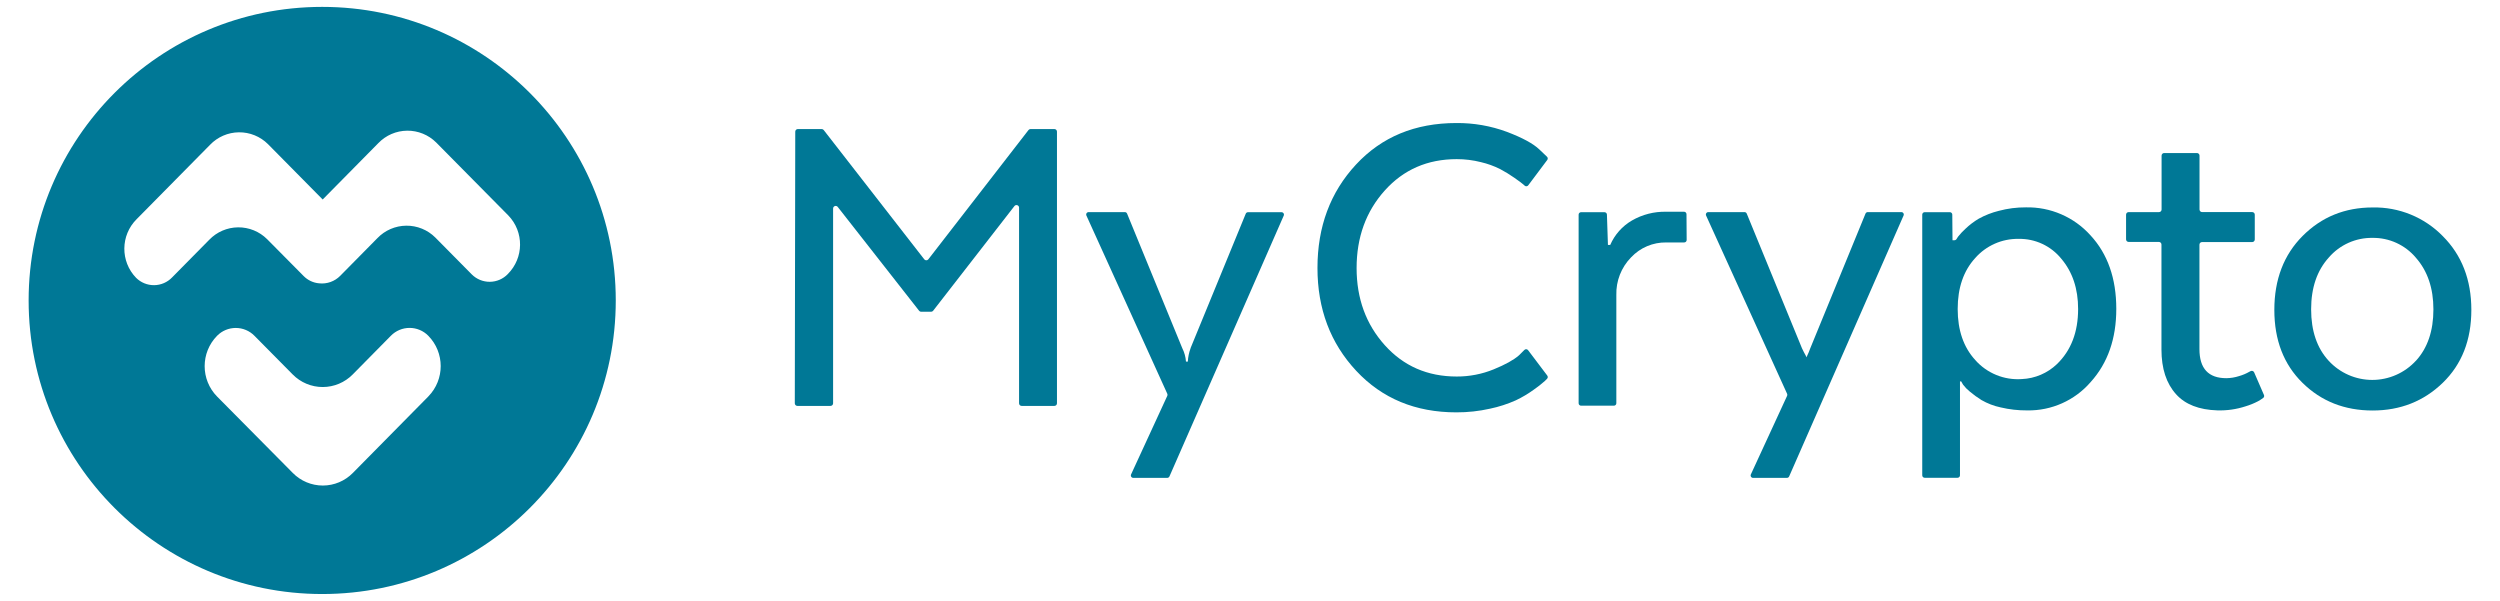
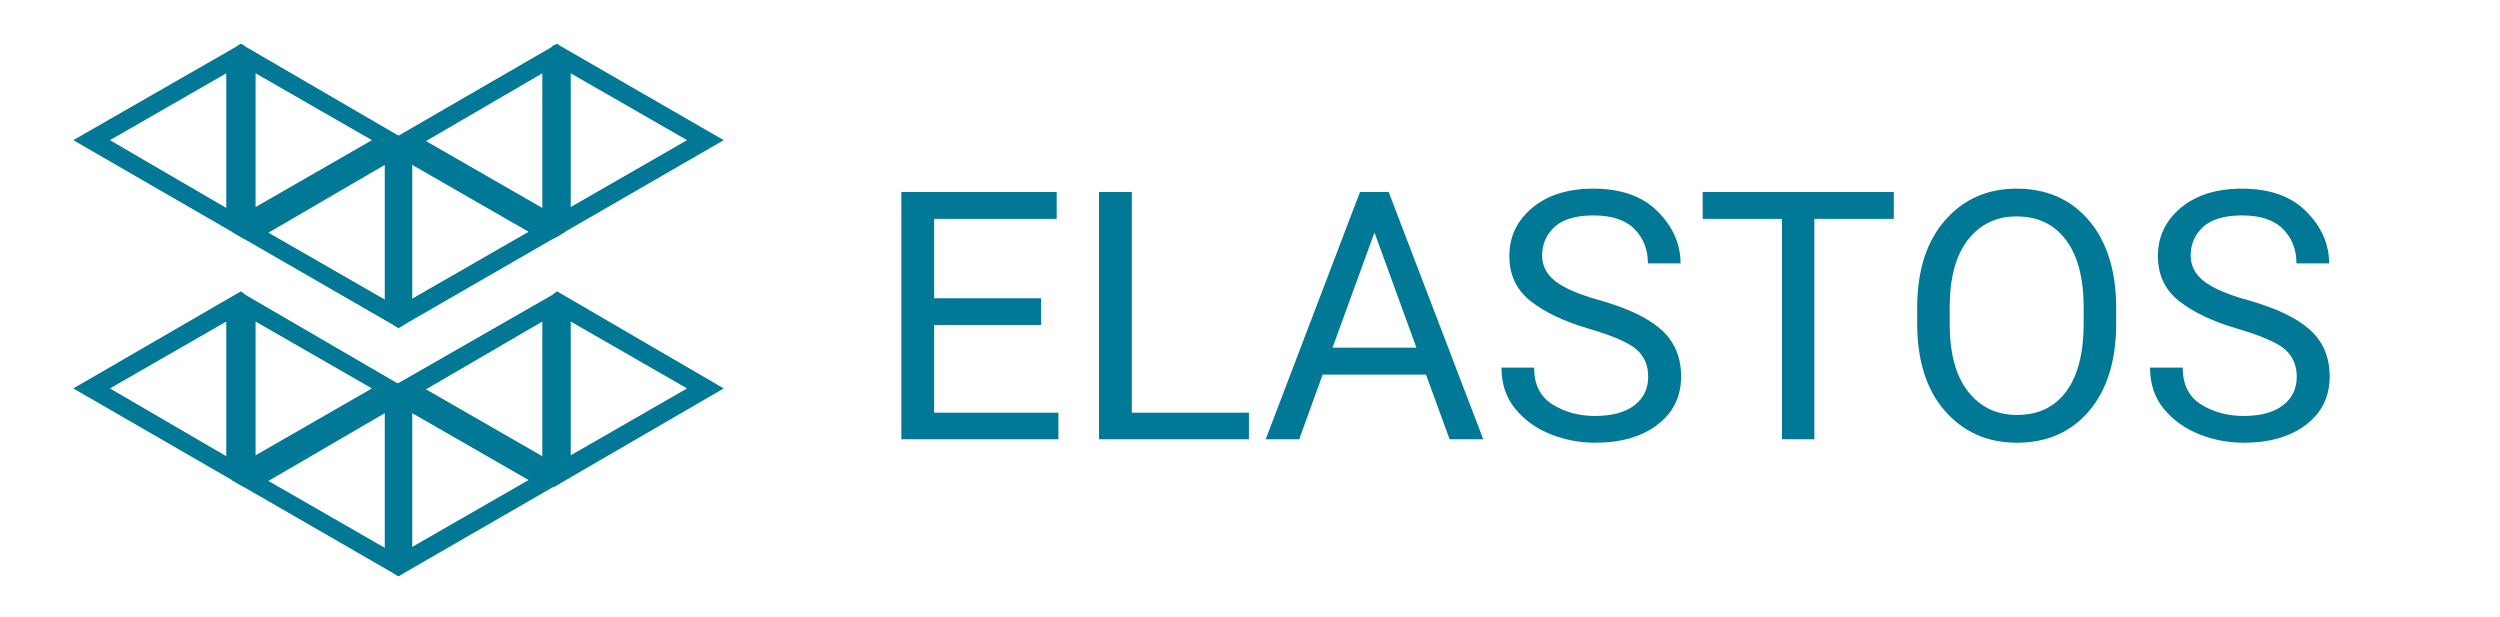
- <svg xmlns="http://www.w3.org/2000/svg" viewBox="0 0 1023.44 246">
-   <path d="M131.9,2.82A120.18,120.18,0,1,0,252.08,123,120.18,120.18,0,0,0,131.9,2.82Zm43.46,159.47-30.92,31.33a17.23,17.23,0,0,1-24.57,0l-31-31.29a17.74,17.74,0,0,1,0-24.87h0a10.72,10.72,0,0,1,15.29,0l15.66,15.83a17.23,17.23,0,0,0,24.57,0l15.64-15.85a10.72,10.72,0,0,1,15.29,0h0A17.74,17.74,0,0,1,175.36,162.28Zm32.52-50.09h0a10.33,10.33,0,0,1-14.73.15L178.2,97.23a16.61,16.61,0,0,0-23.69.25L139.29,112.9a10.49,10.49,0,0,1-8.63,3.09,10.1,10.1,0,0,1-6.37-3L109.35,97.91a16.61,16.61,0,0,0-23.69.25L70.44,113.58a10.33,10.33,0,0,1-14.73.15h0a17.1,17.1,0,0,1,.22-24L86,59.27A16.61,16.61,0,0,1,109.7,59L132.1,81.67l22.78-23.08a16.61,16.61,0,0,1,23.69-.25L208.1,88.21A17.1,17.1,0,0,1,207.88,112.19Z" style="fill:#007896" />
-   <path d="M415.29,84.35,382,127.22a1.06,1.06,0,0,1-.83.41h-4.07a1.06,1.06,0,0,1-.83-.4L342.94,84.7a1.06,1.06,0,0,0-1.89.65v79.76a1.06,1.06,0,0,1-1.06,1.06H326.43a1.06,1.06,0,0,1-1.06-1.06l.19-111.23a1.06,1.06,0,0,1,1.06-1.05h9.76a1.06,1.06,0,0,1,.83.41l41.16,52.92a1.06,1.06,0,0,0,1.67,0l41-52.92a1.06,1.06,0,0,1,.84-.41h9.76a1.06,1.06,0,0,1,1.06,1.06V165.11a1.06,1.06,0,0,1-1.06,1.06H418.24a1.06,1.06,0,0,1-1.06-1.06V85A1.06,1.06,0,0,0,415.29,84.35Z" style="fill:#007896" />
-   <path d="M477.81,195.63H464a1,1,0,0,1-.94-1.47l14.8-32.11a1,1,0,0,0,0-.86L444.77,88.29a1,1,0,0,1,.94-1.46h14.7a1,1,0,0,1,1,.64L484,142.55a14.44,14.44,0,0,1,1.51,5.48h.76a18.26,18.26,0,0,1,1.12-5.44l0-.08,22.58-55a1,1,0,0,1,1-.64h13.59a1,1,0,0,1,.95,1.45L478.76,195A1,1,0,0,1,477.81,195.63Z" style="fill:#007896" />
-   <path d="M633.4,153.73a1,1,0,0,1-.1,1.36l-.87.87a47.15,47.15,0,0,1-4.44,3.49,46.65,46.65,0,0,1-7.46,4.44A52.37,52.37,0,0,1,610,167.3a61.73,61.73,0,0,1-13.79,1.51q-25.12,0-41-17t-15.87-42.13q0-25.31,15.77-42.31t41.09-17A58.06,58.06,0,0,1,616.95,54q9.45,3.59,13.22,7.18l3.1,2.95a1,1,0,0,1,.12,1.38l-7.73,10.31a1,1,0,0,1-1.58.11l-.43-.39q-.85-.76-3.68-2.74a56.13,56.13,0,0,0-5.86-3.59,35.79,35.79,0,0,0-7.84-2.83,40,40,0,0,0-9.92-1.23q-17.95,0-29.47,12.85t-11.52,31.74q0,18.7,11.52,31.55t29.47,12.85a39.63,39.63,0,0,0,15.11-2.93q7.14-2.91,10.35-5.73l.07-.06,2.14-2.14a1,1,0,0,1,1.57.11Z" style="fill:#007896" />
-   <path d="M690.48,98.25a1,1,0,0,1-1,1h-7.34a19.37,19.37,0,0,0-14.45,6.14,21.23,21.23,0,0,0-6,15.4v44.29a1,1,0,0,1-1,1H647.25a1,1,0,0,1-1-1V87.87a1,1,0,0,1,1-1h9.59a1,1,0,0,1,1,1l.41,12.4h.94a21.44,21.44,0,0,1,8.88-10,26.86,26.86,0,0,1,14-3.59h7.34a1,1,0,0,1,1,1Z" style="fill:#007896" />
-   <path d="M731.49,195.63H717.74a1,1,0,0,1-.95-1.48l14.8-32.09a1,1,0,0,0,0-.87L698.46,88.3a1,1,0,0,1,.95-1.47h14.68a1,1,0,0,1,1,.65l22.59,55.08c1,2.27,2.41,4.09,2.41,5.48h-1c0-1.39,1.27-3.21,2-5.48l22.59-55.08a1,1,0,0,1,1-.65h13.57a1,1,0,0,1,1,1.46L732.45,195A1,1,0,0,1,731.49,195.63Z" style="fill:#007896" />
-   <path d="M802.37,156.15v38.44a1,1,0,0,1-1,1H787.92a1,1,0,0,1-1-1V87.86a1,1,0,0,1,1-1h10.3a1,1,0,0,1,1,1l.09,10.49h.77a1,1,0,0,0,.86-.46l.64-1a26.55,26.55,0,0,1,3-3.21,29.86,29.86,0,0,1,5.48-4.16,33.81,33.81,0,0,1,8.22-3.21,41.84,41.84,0,0,1,11.05-1.42,34.54,34.54,0,0,1,26.45,11.43q10.58,11.43,10.58,30.13,0,18.32-10.48,29.94a33.58,33.58,0,0,1-26,11.62,45.53,45.53,0,0,1-10.86-1.23,26.8,26.8,0,0,1-7.84-3,41.82,41.82,0,0,1-4.82-3.5,15.84,15.84,0,0,1-2.71-2.79l-.06-.09-.73-1.27Zm6.23-8.78a23.27,23.27,0,0,0,19.12,7.81,22.13,22.13,0,0,0,14.32-6.1q8.69-8.38,8.69-22.58,0-12.47-6.89-20.59a21.93,21.93,0,0,0-17.47-8.12,23.11,23.11,0,0,0-17.76,7.84q-7.18,7.84-7.18,20.87T808.61,147.37Z" style="fill:#007896" />
-   <path d="M884.9,85.77V63.7A1.05,1.05,0,0,1,886,62.65h13.38a1.05,1.05,0,0,1,1.05,1.05V85.77a1.05,1.05,0,0,0,1.05,1.05H922a1.05,1.05,0,0,1,1.05,1.05V98.05A1.05,1.05,0,0,1,922,99.1H901.45a1.05,1.05,0,0,0-1.05,1.05v42.77q0,11.9,11,11.9a17.55,17.55,0,0,0,5.2-.85,18.69,18.69,0,0,0,4.25-1.79l.51-.26a1.05,1.05,0,0,1,1.44.53l4,9.22a1,1,0,0,1-.31,1.24,19.85,19.85,0,0,1-2.12,1.36,28.6,28.6,0,0,1-5.09,2.07A33.89,33.89,0,0,1,907.73,168q-11.26-.35-16.88-6.59-6-6.61-6-18.32v-43a1.05,1.05,0,0,0-1.05-1.05H871.41a1.05,1.05,0,0,1-1.05-1.05V87.88a1.05,1.05,0,0,1,1.05-1.05h12.44A1.05,1.05,0,0,0,884.9,85.77Z" style="fill:#007896" />
-   <path d="M1000,156.72q-11.71,11.33-28.71,11.33-17.19,0-28.71-11.33t-11.52-29.85q0-18.7,11.62-30.32t28.62-11.62A39,39,0,0,1,1000,96.65q11.71,11.71,11.71,30.22T1000,156.72Zm-11-9q7.18-7.84,7.18-21.06,0-13-7.18-21.16a22.76,22.76,0,0,0-17.76-8.12,23.16,23.16,0,0,0-17.85,8q-7.27,8-7.27,21.25t7.18,21.06a24.24,24.24,0,0,0,35.7,0Z" style="fill:#007896" />
+ <svg xmlns="http://www.w3.org/2000/svg" version="1.1" id="图层_1" x="0px" y="0px" viewBox="0 0 272.9 67.3" style="enable-background:new 0 0 272.9 67.3;" xml:space="preserve">
+   <style type="text/css">
+ 	.st0{fill:#007896;}
+ 	.st1{font-family:"Roboto", sans-serif;}
+ 	.st2{font-size:37.967px;}
+ </style>
+   <g>
+     <g>
+       <path class="st0" d="M24.7,8v14.7L12,15.3L24.7,8 M26.3,4.8L8,15.3l18.7,10.8V5L26.3,4.8L26.3,4.8z" />
+     </g>
+     <g>
+       <path class="st0" d="M27.9,8l12.7,7.3l-12.7,7.3V8 M26.3,4.8l-0.4,0.2v20.6l0.5,0.3L44,15.7v-0.6L26.3,4.8L26.3,4.8z" />
+     </g>
+     <g>
+       <path class="st0" d="M62.3,8L75,15.3l-12.7,7.3V8 M60.8,4.8L60.3,5v21.1L79,15.3L60.8,4.8L60.8,4.8z" />
+     </g>
+     <g>
+       <path class="st0" d="M59.2,8v14.7l-12.7-7.3L59.2,8 M60.8,4.8L43,15.1v0.6l17.7,10.2l0.5-0.3V5.1L60.8,4.8L60.8,4.8z" />
+     </g>
+     <g>
+       <path class="st0" d="M42,18v14.7l-12.7-7.3L42,18 M43.6,14.8L25.3,25.3l18.2,10.5l0.5-0.3V15L43.6,14.8L43.6,14.8z" />
+     </g>
+     <g>
+       <path class="st0" d="M45,18l12.7,7.3L45,32.6V18 M43.5,14.8L43,15v20.5l0.5,0.3l18.2-10.5L43.5,14.8L43.5,14.8z" />
+     </g>
+   </g>
+   <g>
+     <g>
+       <path class="st0" d="M24.7,35.1v14.7L12,42.4L24.7,35.1 M26.3,31.8L8,42.4l18.7,10.8V32.1L26.3,31.8L26.3,31.8z" />
+     </g>
+     <g>
+       <path class="st0" d="M27.9,35.1l12.7,7.3l-12.7,7.3V35.1 M26.3,31.9l-0.4,0.2v20.6l0.5,0.3L44,42.8v-0.6L26.3,31.9L26.3,31.9z" />
+     </g>
+     <g>
+       <path class="st0" d="M62.3,35.1L75,42.4l-12.7,7.3V35.1 M60.8,31.8l-0.4,0.3v21.1L79,42.4L60.8,31.8L60.8,31.8z" />
+     </g>
+     <g>
+       <path class="st0" d="M59.2,35.1v14.7l-12.7-7.3L59.2,35.1 M60.8,31.9L43,42.1v0.6L60.7,53l0.5-0.3V32.1L60.8,31.9L60.8,31.9z" />
+     </g>
+     <g>
+       <path class="st0" d="M42,45.1v14.7l-12.7-7.3L42,45.1 M43.6,41.8L25.3,52.4l18.2,10.5l0.5-0.3V42.1L43.6,41.8L43.6,41.8z" />
+     </g>
+     <g>
+       <path class="st0" d="M45,45.1l12.7,7.3L45,59.7V45.1 M43.5,41.8L43,42.1v20.5l0.5,0.3l18.2-10.5L43.5,41.8L43.5,41.8z" />
+     </g>
+   </g>
+   <text transform="matrix(1 0 0 1 95.2525 47.9523)" class="st0 st1 st2">ELASTOS</text>
</svg>
